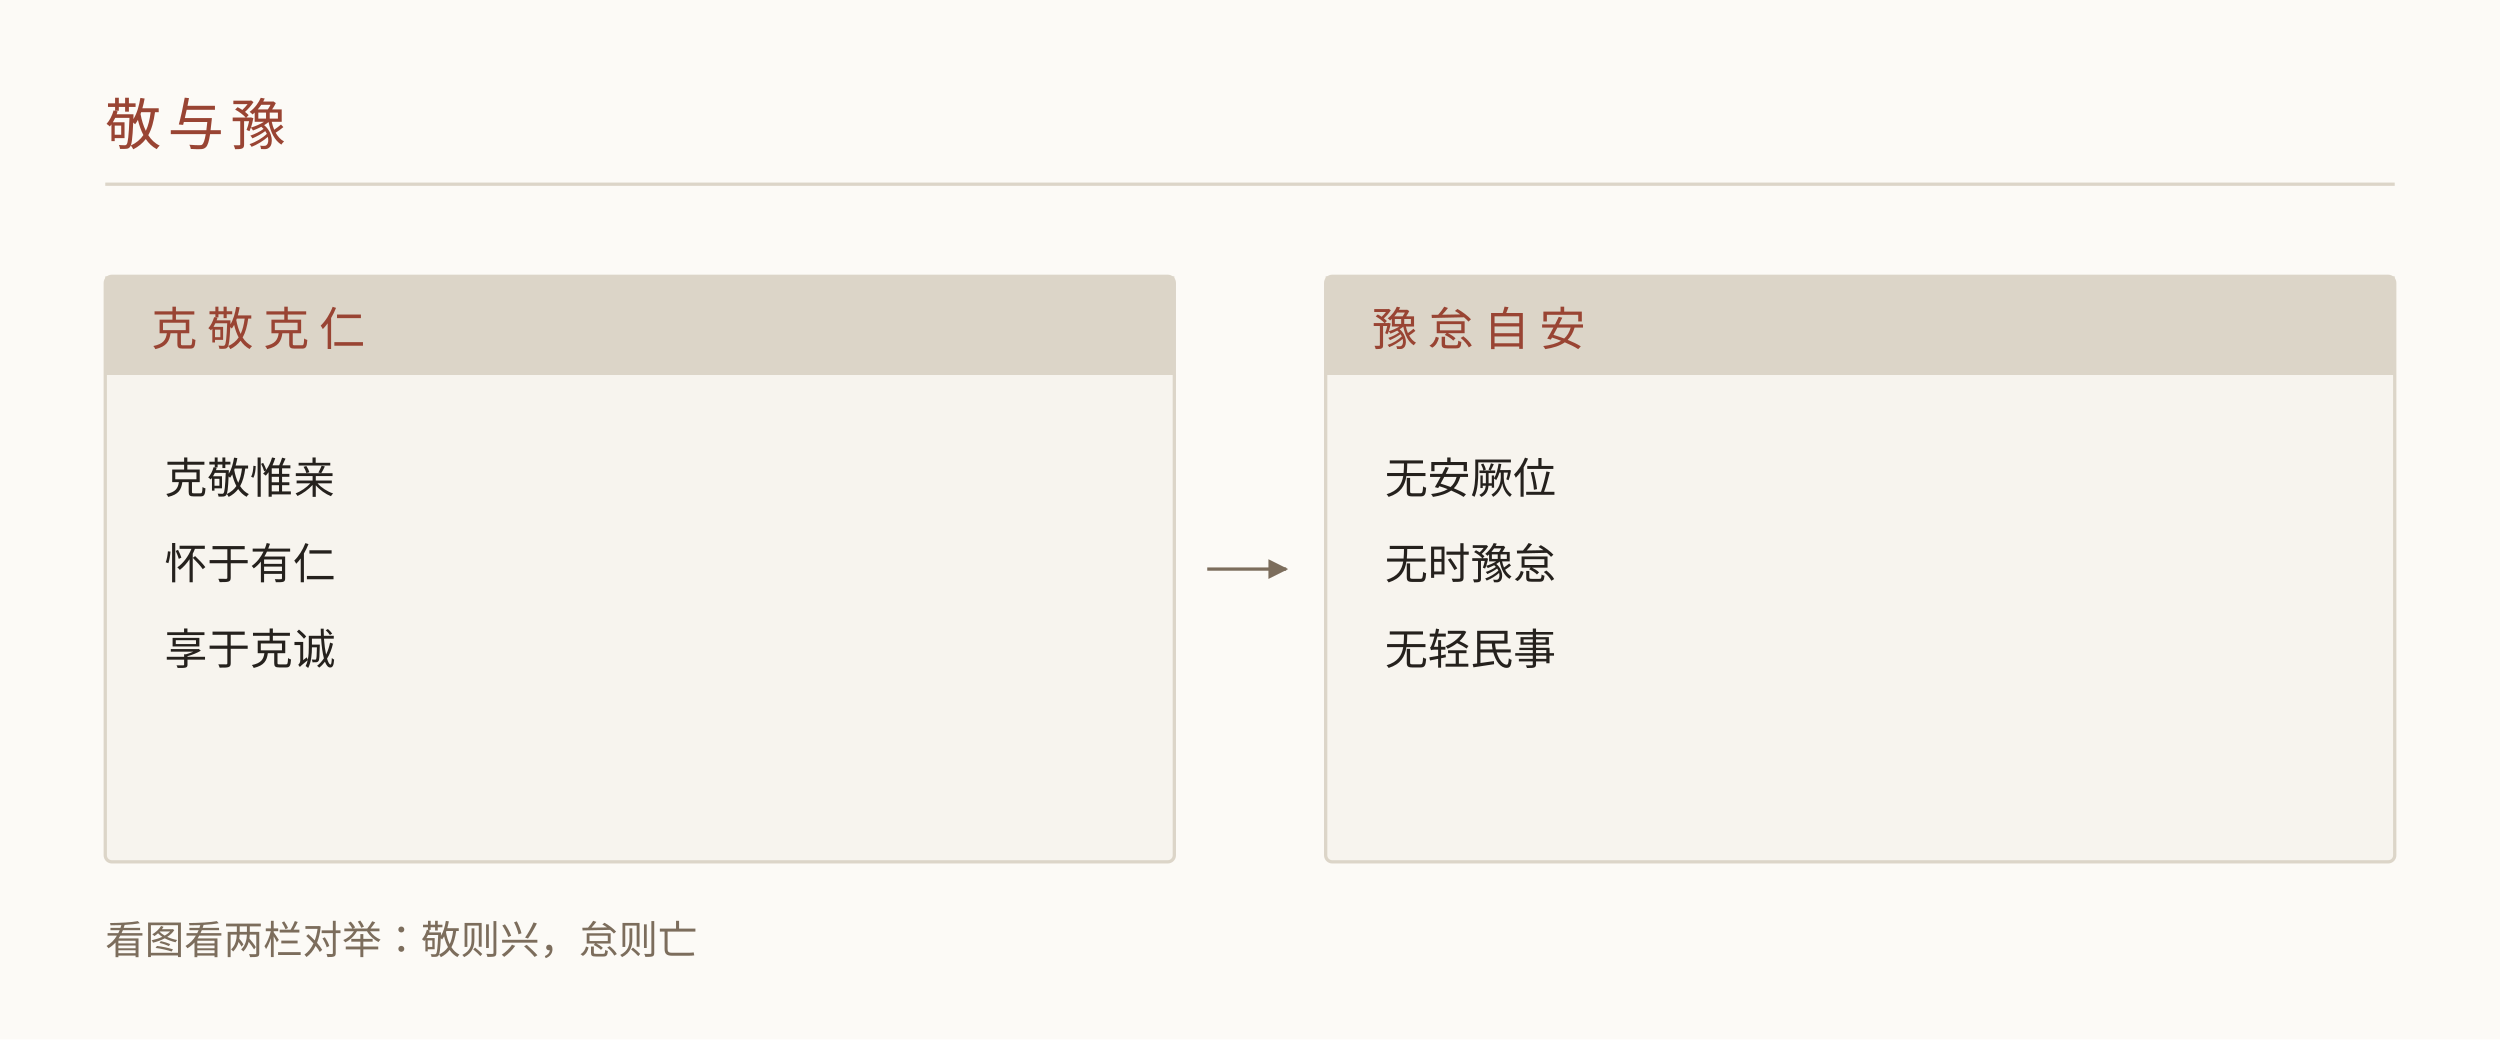
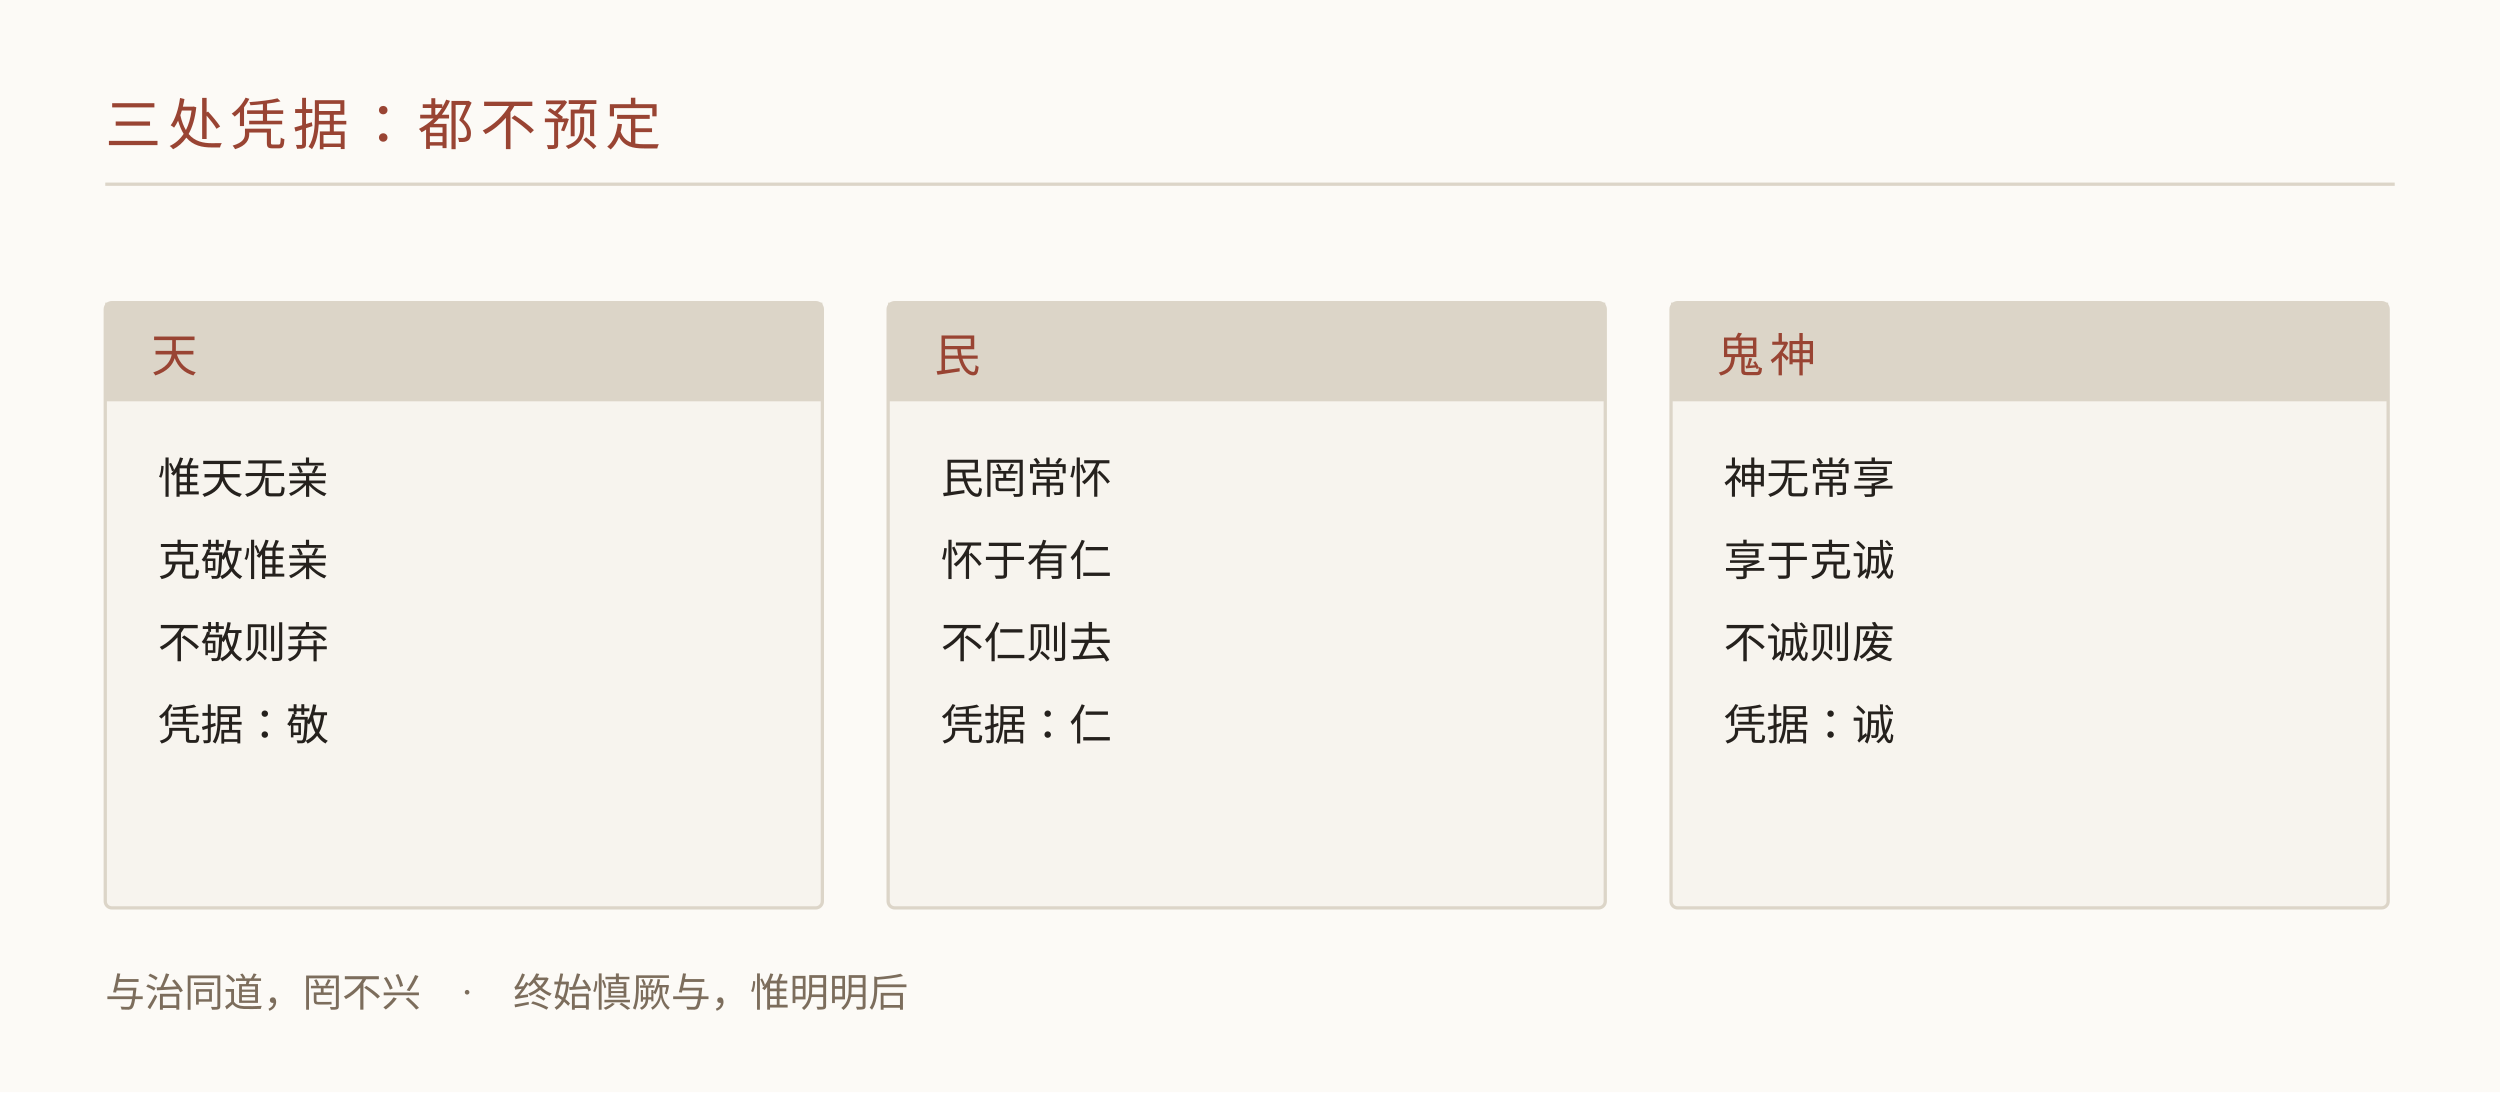
- <svg xmlns="http://www.w3.org/2000/svg" viewBox="0 0 760 316" role="img">
-   <rect x="0" y="0" width="760" height="316" fill="#FCFAF6" />
-   <text x="32" y="44" font-size="17" fill="#994433" font-family="'Noto Serif SC','Songti SC','Source Han Serif SC',serif" letter-spacing="2">敬与豫</text>
+ <svg xmlns="http://www.w3.org/2000/svg" viewBox="0 0 760 332" role="img">
+   <rect x="0" y="0" width="760" height="332" fill="#FCFAF6" />
+   <text x="32" y="44" font-size="17" fill="#994433" font-family="'Noto Serif SC','Songti SC','Source Han Serif SC',serif" letter-spacing="2">三处凭据：都不预定</text>
  <line x1="32" y1="56" x2="728" y2="56" stroke="#DCD5C8" stroke-width="1" />
-   <rect x="32" y="84" width="325" height="178" rx="2" fill="#F7F4EE" stroke="#DCD5C8" />
-   <rect x="403" y="84" width="325" height="178" rx="2" fill="#F7F4EE" stroke="#DCD5C8" />
-   <rect x="32" y="84" width="325" height="30" fill="#DCD5C8" />
-   <rect x="403" y="84" width="325" height="30" fill="#DCD5C8" />
-   <text x="46" y="105" font-size="14" fill="#994433" font-family="'Noto Serif SC','Songti SC','Source Han Serif SC',serif" letter-spacing="3">克敬克仁</text>
-   <text x="417" y="105" font-size="14" fill="#994433" font-family="'Noto Serif SC','Songti SC','Source Han Serif SC',serif" letter-spacing="3">豫怠自安</text>
-   <text x="50" y="150" font-size="13" fill="#25211D" text-anchor="start">克敬惟亲</text>
-   <text x="50" y="176" font-size="13" fill="#25211D" text-anchor="start">怀于有仁</text>
-   <text x="50" y="202" font-size="13" fill="#25211D" text-anchor="start">享于克诚</text>
-   <text x="421" y="150" font-size="13" fill="#25211D" text-anchor="start">无安厥位</text>
-   <text x="421" y="176" font-size="13" fill="#25211D" text-anchor="start">无时豫怠</text>
-   <text x="421" y="202" font-size="13" fill="#25211D" text-anchor="start">无轻民事</text>
-   <line x1="367" y1="173" x2="391" y2="173" stroke="#7C6D5C" stroke-width="1" marker-end="url(#ar)" />
-   <defs>
-     <marker id="ar" viewBox="0 0 10 10" refX="9" refY="5" markerWidth="6" markerHeight="6" orient="auto">
-       <path d="M0,0 L10,5 L0,10 z" fill="#7C6D5C" />
-     </marker>
-   </defs>
-   <text x="32" y="290" font-size="12" fill="#7C6D5C" text-anchor="start">看图看两栏对举：敬则兴，怠则亡</text>
+   <rect x="32" y="92" width="218" height="184" rx="2" fill="#F7F4EE" stroke="#DCD5C8" />
+   <rect x="32" y="92" width="218" height="30" fill="#DCD5C8" />
+   <text x="46" y="113" font-size="14" fill="#994433" font-family="'Noto Serif SC','Songti SC','Source Han Serif SC',serif" letter-spacing="2">天</text>
+   <text x="48" y="150" font-size="13" fill="#25211D" text-anchor="start">惟天无亲</text>
+   <text x="48" y="175" font-size="13" fill="#25211D" text-anchor="start">克敬惟亲</text>
+   <text x="48" y="200" font-size="13" fill="#25211D" text-anchor="start">不敬则弃</text>
+   <text x="48" y="225" font-size="13" fill="#25211D" text-anchor="start">凭据：敬</text>
+   <rect x="270" y="92" width="218" height="184" rx="2" fill="#F7F4EE" stroke="#DCD5C8" />
+   <rect x="270" y="92" width="218" height="30" fill="#DCD5C8" />
+   <text x="284" y="113" font-size="14" fill="#994433" font-family="'Noto Serif SC','Songti SC','Source Han Serif SC',serif" letter-spacing="2">民</text>
+   <text x="286" y="150" font-size="13" fill="#25211D" text-anchor="start">民罔常怀</text>
+   <text x="286" y="175" font-size="13" fill="#25211D" text-anchor="start">怀于有仁</text>
+   <text x="286" y="200" font-size="13" fill="#25211D" text-anchor="start">不仁则去</text>
+   <text x="286" y="225" font-size="13" fill="#25211D" text-anchor="start">凭据：仁</text>
+   <rect x="508" y="92" width="218" height="184" rx="2" fill="#F7F4EE" stroke="#DCD5C8" />
+   <rect x="508" y="92" width="218" height="30" fill="#DCD5C8" />
+   <text x="522" y="113" font-size="14" fill="#994433" font-family="'Noto Serif SC','Songti SC','Source Han Serif SC',serif" letter-spacing="2">鬼神</text>
+   <text x="524" y="150" font-size="13" fill="#25211D" text-anchor="start">神无常享</text>
+   <text x="524" y="175" font-size="13" fill="#25211D" text-anchor="start">享于克诚</text>
+   <text x="524" y="200" font-size="13" fill="#25211D" text-anchor="start">不诚则废</text>
+   <text x="524" y="225" font-size="13" fill="#25211D" text-anchor="start">凭据：诚</text>
+   <text x="32" y="306" font-size="12" fill="#7C6D5C" text-anchor="start">与治同道，罔不兴　·　终始慎厥与，惟明明后</text>
</svg>
